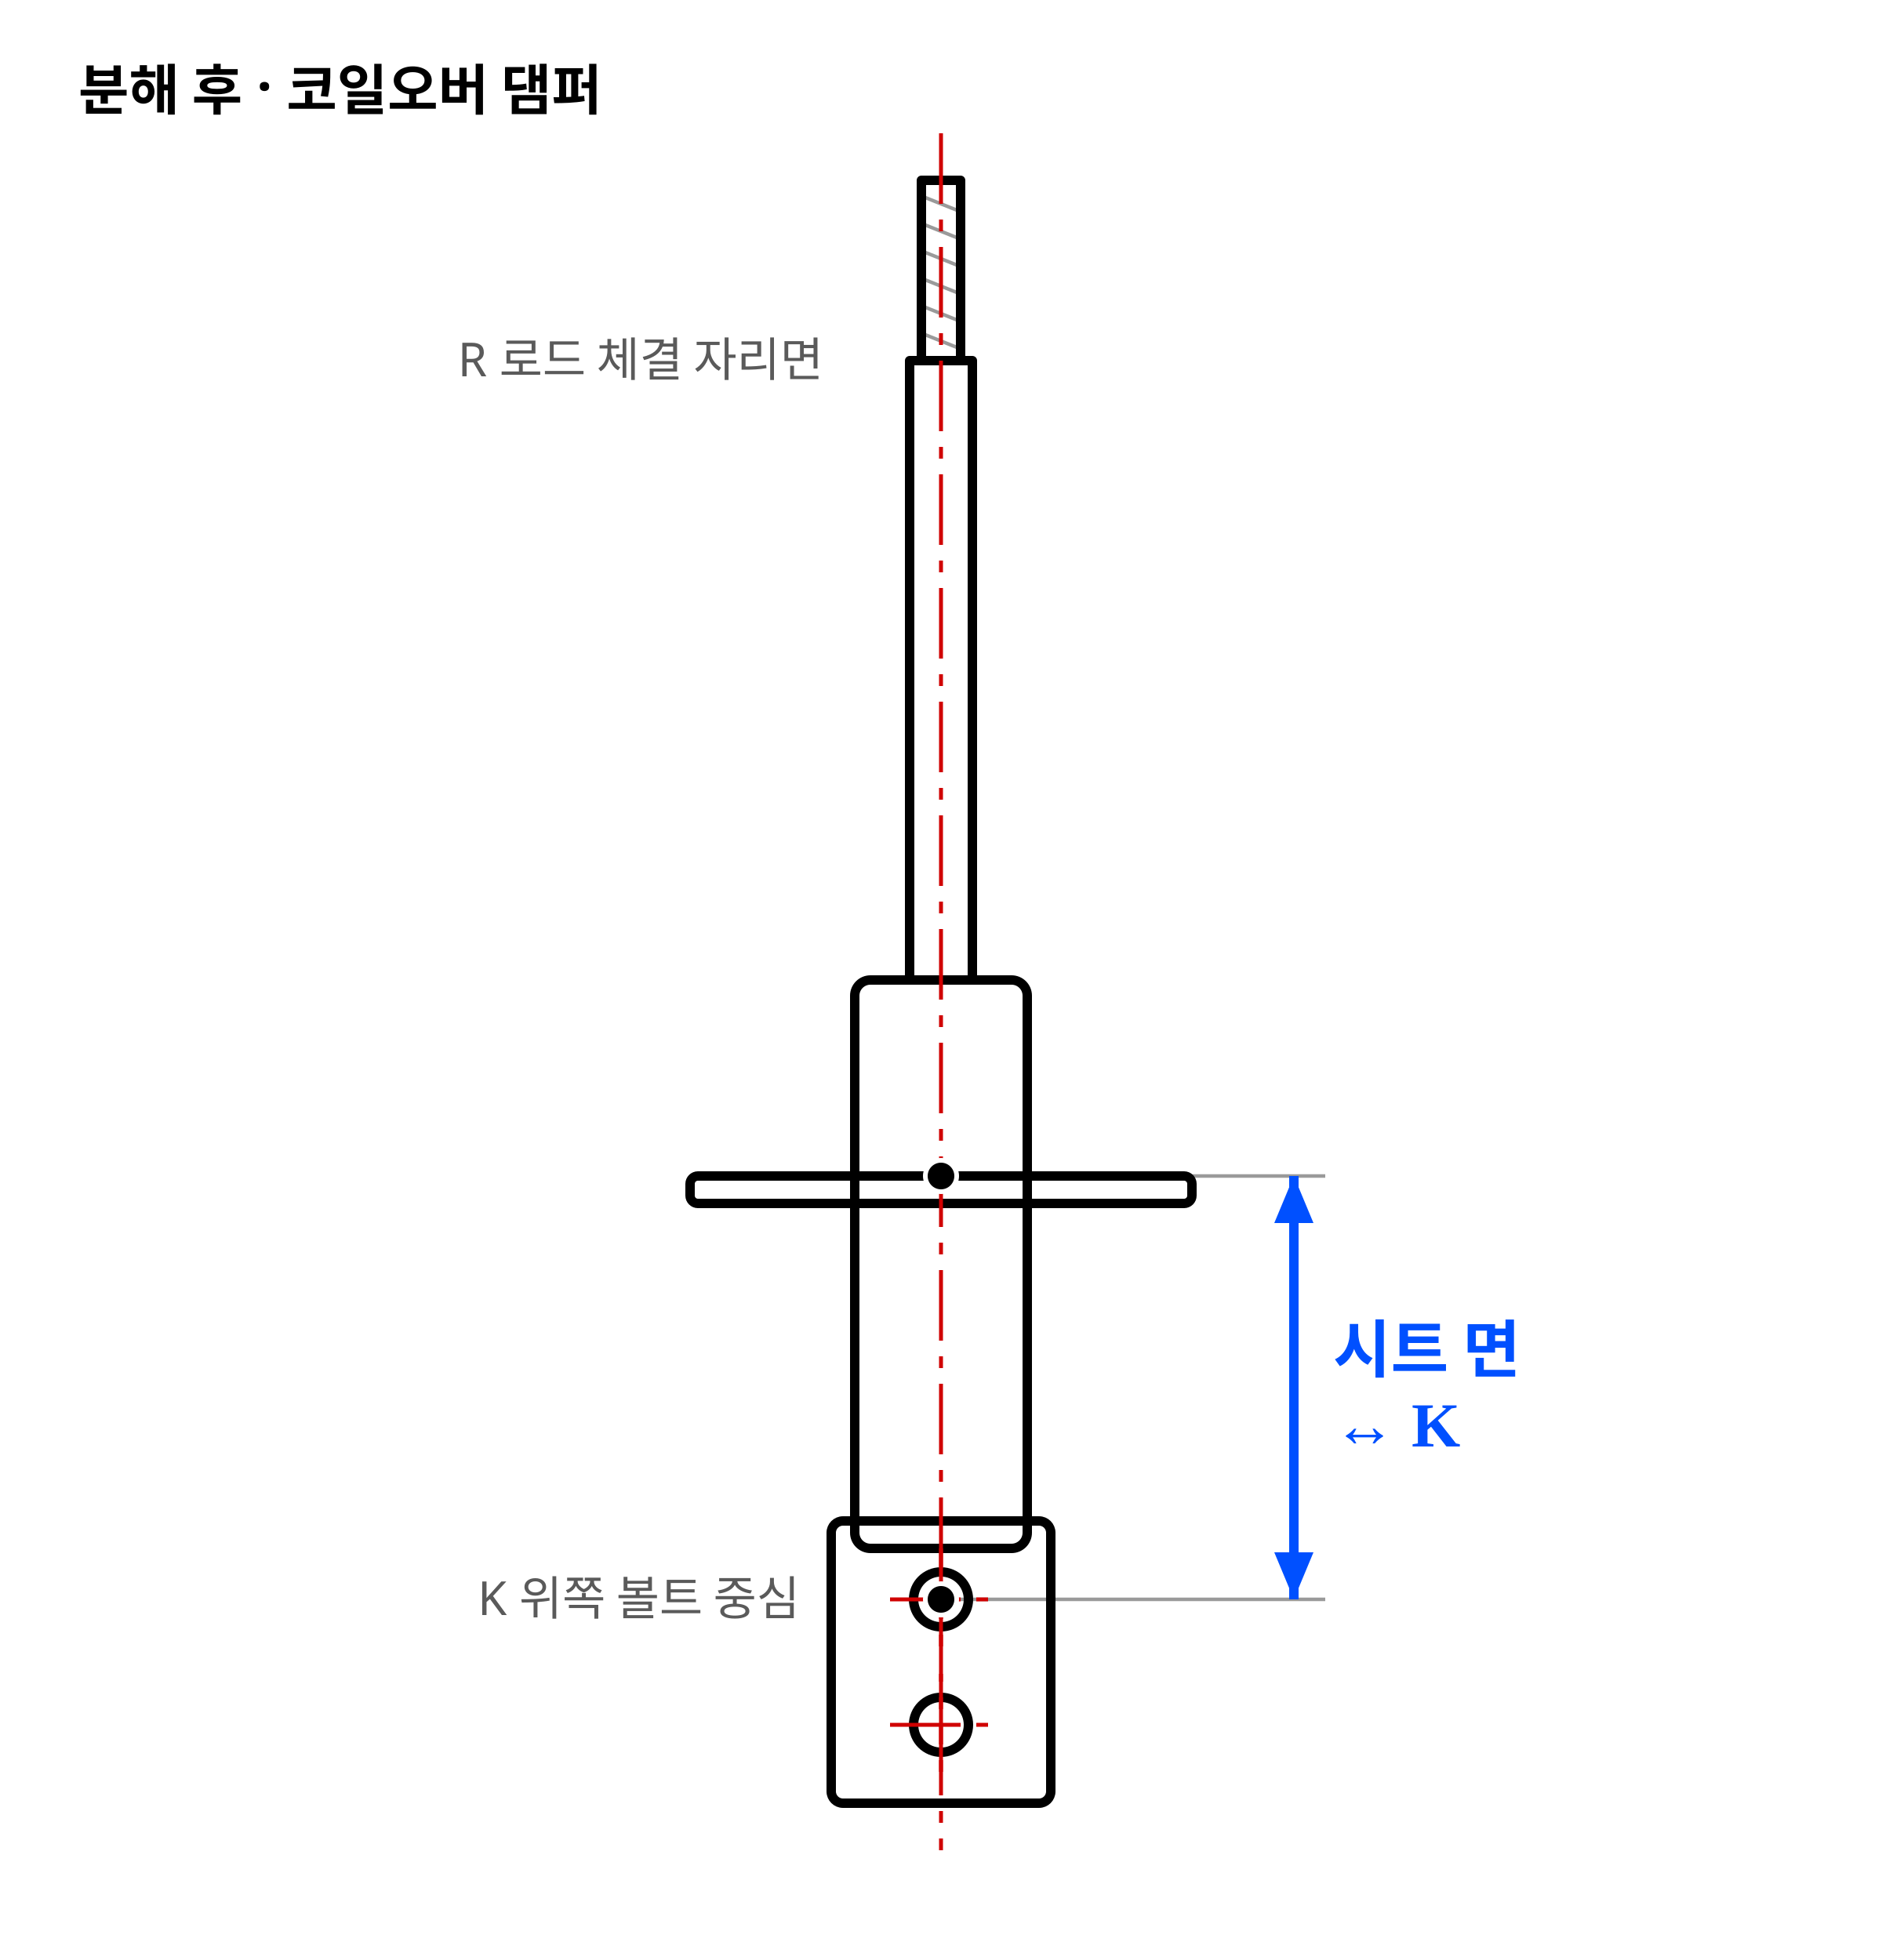
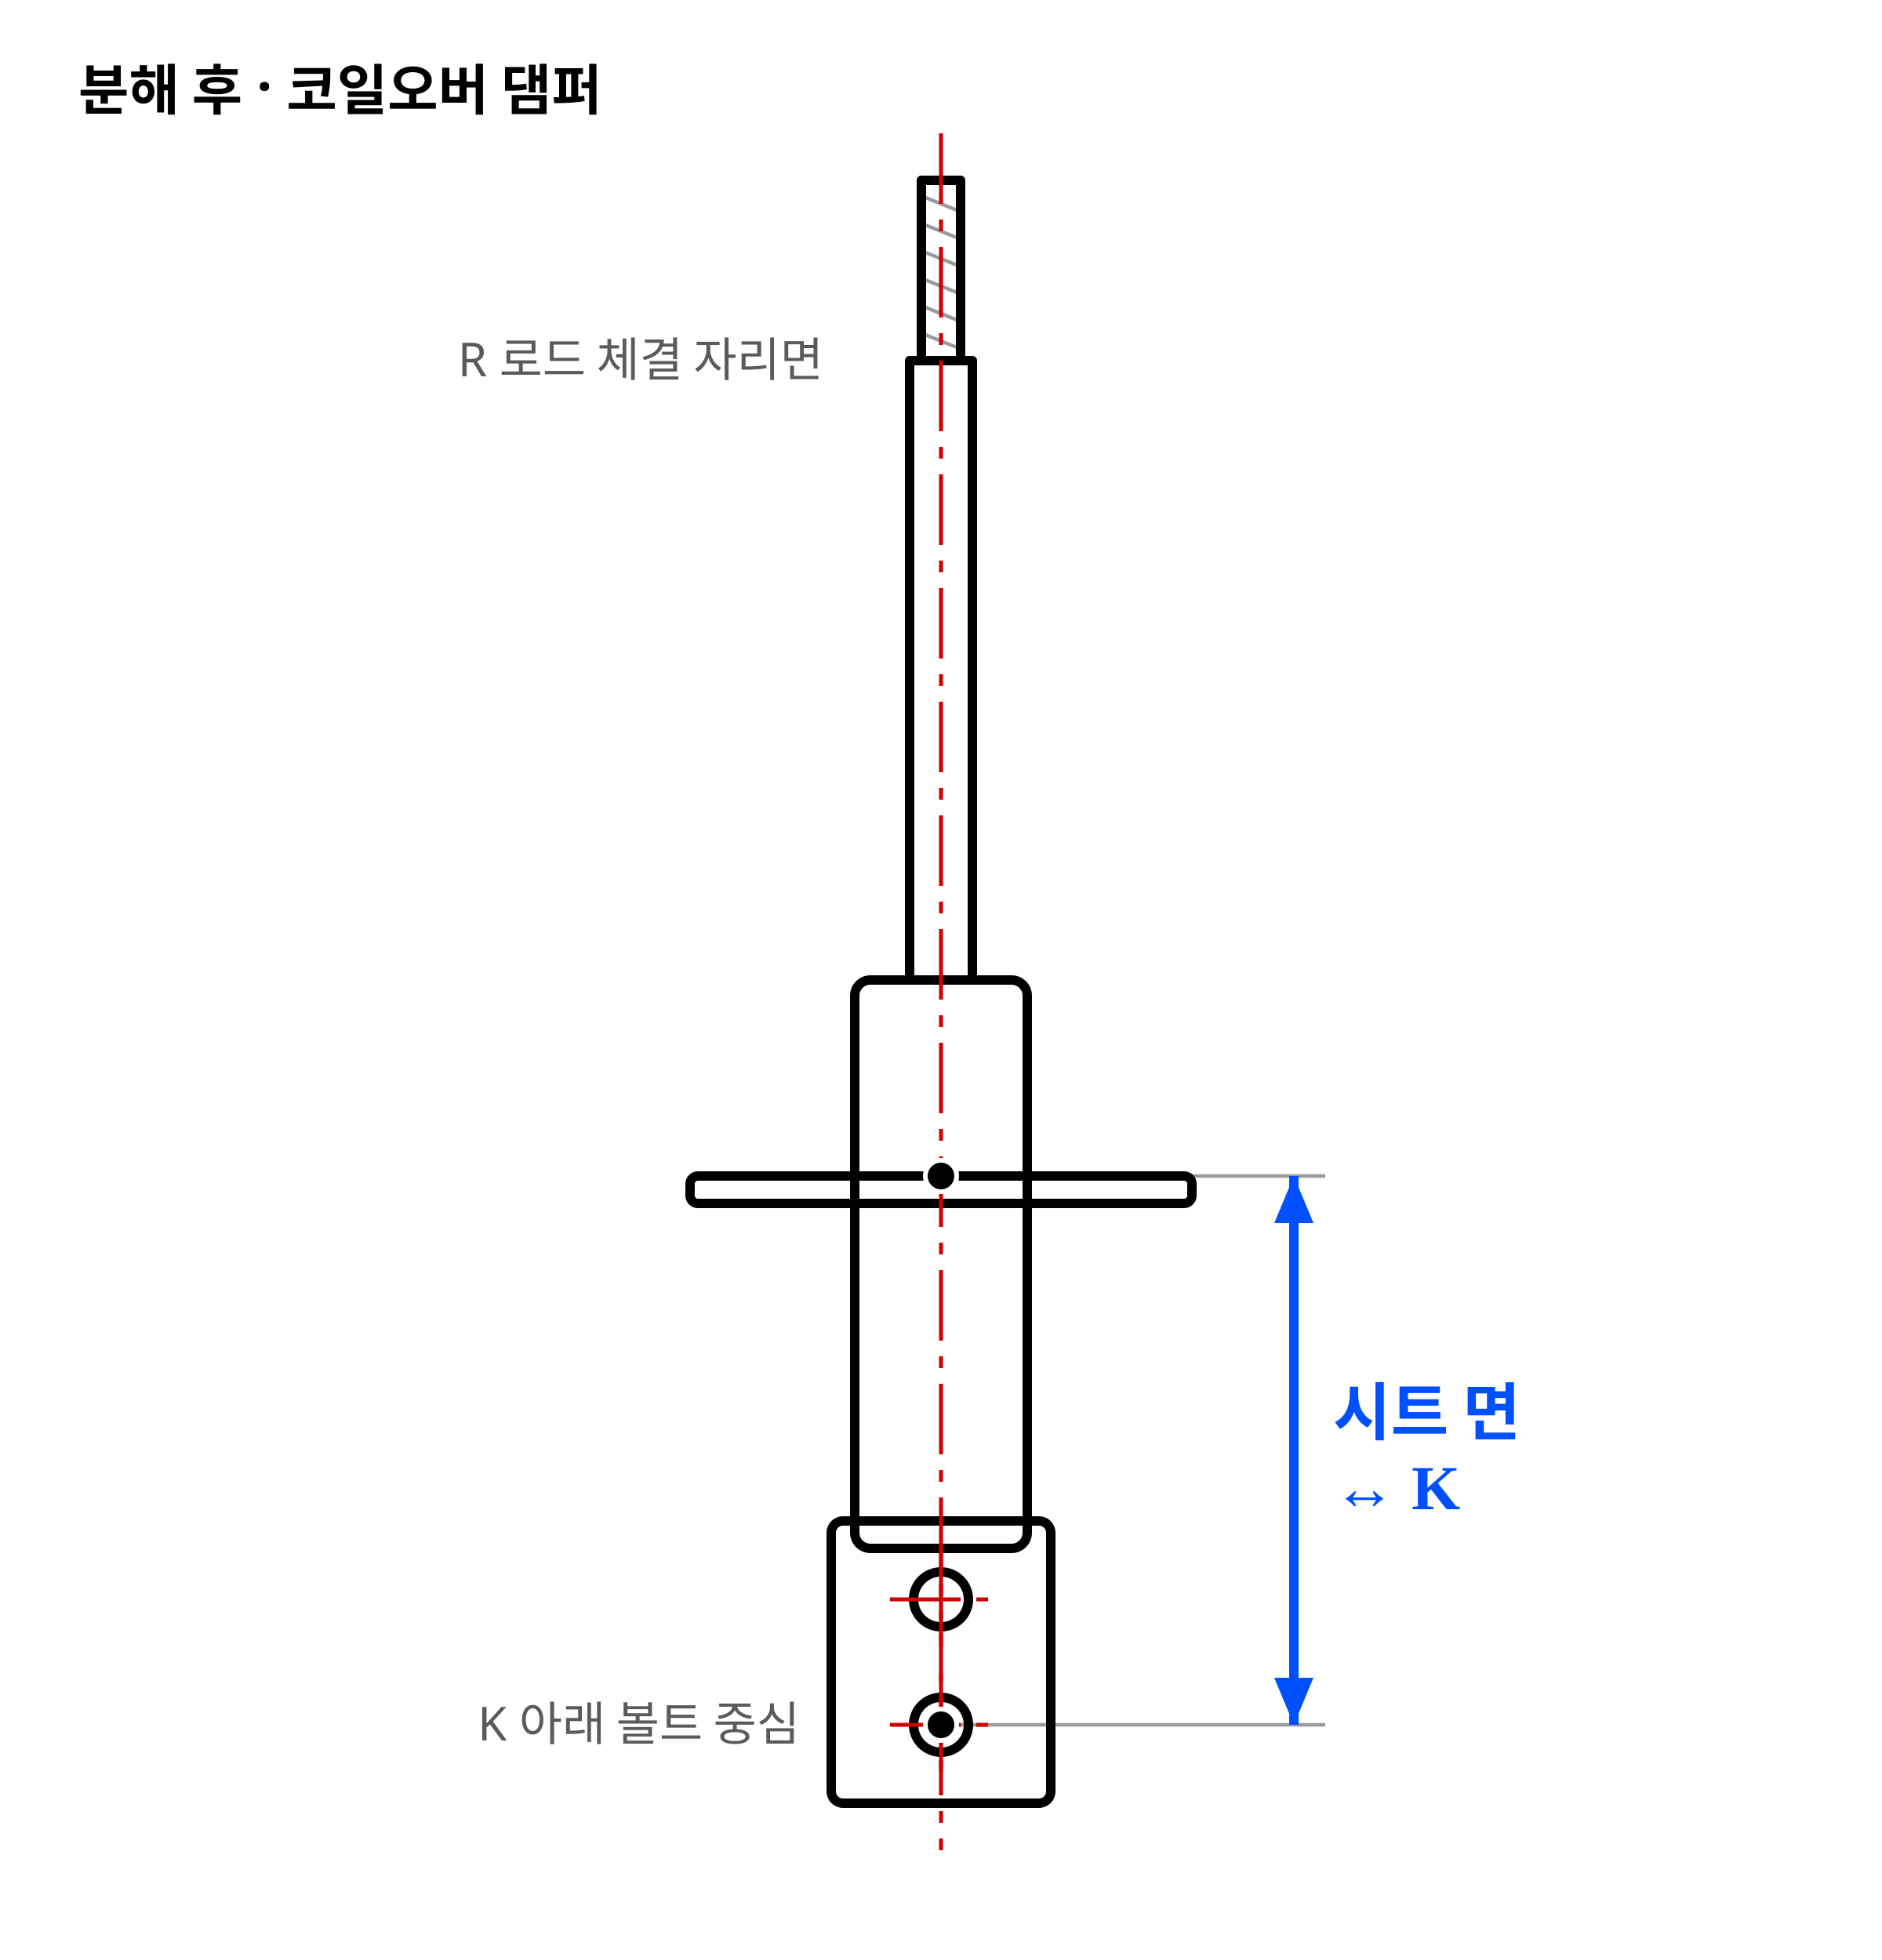
<svg xmlns="http://www.w3.org/2000/svg" viewBox="0 0 480 500">
  <defs>
    <marker id="ar" viewBox="0 0 12 10" refX="12" refY="5" markerWidth="12" markerHeight="10" markerUnits="userSpaceOnUse" orient="auto-start-reverse">
      <path d="M0 0L12 5L0 10z" fill="#0050FF" />
    </marker>
  </defs>
  <rect width="480" height="500" fill="#fff" />
  <g id="layer-8" fill="none" stroke-linejoin="round" stroke="#9A9A9A" stroke-width="0.9">
    <line x1="235.0" y1="50.0" x2="245.0" y2="54.0" />
    <line x1="235.0" y1="57.0" x2="245.0" y2="61.0" />
    <line x1="235.0" y1="64.0" x2="245.0" y2="68.0" />
    <line x1="235.0" y1="71.0" x2="245.0" y2="75.0" />
    <line x1="235.0" y1="78.0" x2="245.0" y2="82.0" />
    <line x1="235.0" y1="85.0" x2="245.0" y2="89.0" />
    <line x1="240.0" y1="300.0" x2="338.0" y2="300.0" />
-     <line x1="240.0" y1="408.0" x2="338.0" y2="408.0" />
+     <line x1="240.0" y1="440.0" x2="338.0" y2="440.0" />
  </g>
  <g id="layer-0" fill="none" stroke-linejoin="round" stroke="#000" stroke-width="2.4">
    <rect x="235.0" y="46.0" width="10.0" height="46.0" rx="0" />
    <rect x="232.0" y="92.0" width="16.0" height="158.0" rx="0" />
    <rect x="218.0" y="250.0" width="44.0" height="145.0" rx="4" />
    <rect x="176.0" y="300.0" width="128.0" height="7.0" rx="2" />
    <rect x="212.0" y="388.0" width="56.0" height="72.0" rx="3" />
    <circle cx="240.0" cy="408.0" r="7.0" />
    <circle cx="240.0" cy="440.0" r="7.0" />
  </g>
  <g id="layer-CL" fill="none" stroke-linejoin="round" stroke="#D00000" stroke-width="1" stroke-dasharray="18 4 3 4">
    <line x1="227.0" y1="408.0" x2="253.0" y2="408.0" />
    <line x1="240.0" y1="395.0" x2="240.0" y2="421.0" />
    <line x1="227.0" y1="440.0" x2="253.0" y2="440.0" />
    <line x1="240.0" y1="427.0" x2="240.0" y2="453.0" />
    <line x1="240.0" y1="34.0" x2="240.0" y2="472.0" />
  </g>
  <g id="layer-Tex" fill="none" stroke-linejoin="round" font-family="Malgun Gothic, sans-serif" stroke="none">
    <text x="20.0" y="28.0" text-anchor="start" font-size="14" fill="#000" font-weight="700">분해 후 · 코일오버 댐퍼</text>
    <text x="210.0" y="96.0" text-anchor="end" font-size="12" fill="#5A5A5A">R 로드 체결 자리면</text>
-     <text x="204.0" y="412.0" text-anchor="end" font-size="12" fill="#5A5A5A">K 위쪽 볼트 중심</text>
+     <text x="204.0" y="444.0" text-anchor="end" font-size="12" fill="#5A5A5A">K 아래 볼트 중심</text>
  </g>
  <g id="layer-MEAS" fill="none" stroke-linejoin="round">
    <circle cx="240.0" cy="300.0" r="4" fill="#000" stroke="#fff" stroke-width="1.2" />
-     <circle cx="240.0" cy="408.0" r="4" fill="#000" stroke="#fff" stroke-width="1.2" />
-     <line x1="330.0" y1="300.0" x2="330.0" y2="408.0" stroke="#0050FF" stroke-width="2.4" marker-start="url(#ar)" marker-end="url(#ar)" />
-     <text x="340.0" y="350.0" text-anchor="start" font-size="16" font-weight="700" fill="#0050FF" stroke="#fff" stroke-width="4" paint-order="stroke">
+     <circle cx="240.0" cy="440.0" r="4" fill="#000" stroke="#fff" stroke-width="1.2" />
+     <line x1="330.0" y1="300.0" x2="330.0" y2="440.0" stroke="#0050FF" stroke-width="2.4" marker-start="url(#ar)" marker-end="url(#ar)" />
+     <text x="340.0" y="366.0" text-anchor="start" font-size="16" font-weight="700" fill="#0050FF" stroke="#fff" stroke-width="4" paint-order="stroke">
      <tspan x="340.0" dy="0">시트 면</tspan>
      <tspan x="340.0" dy="19">↔ K</tspan>
    </text>
  </g>
</svg>
